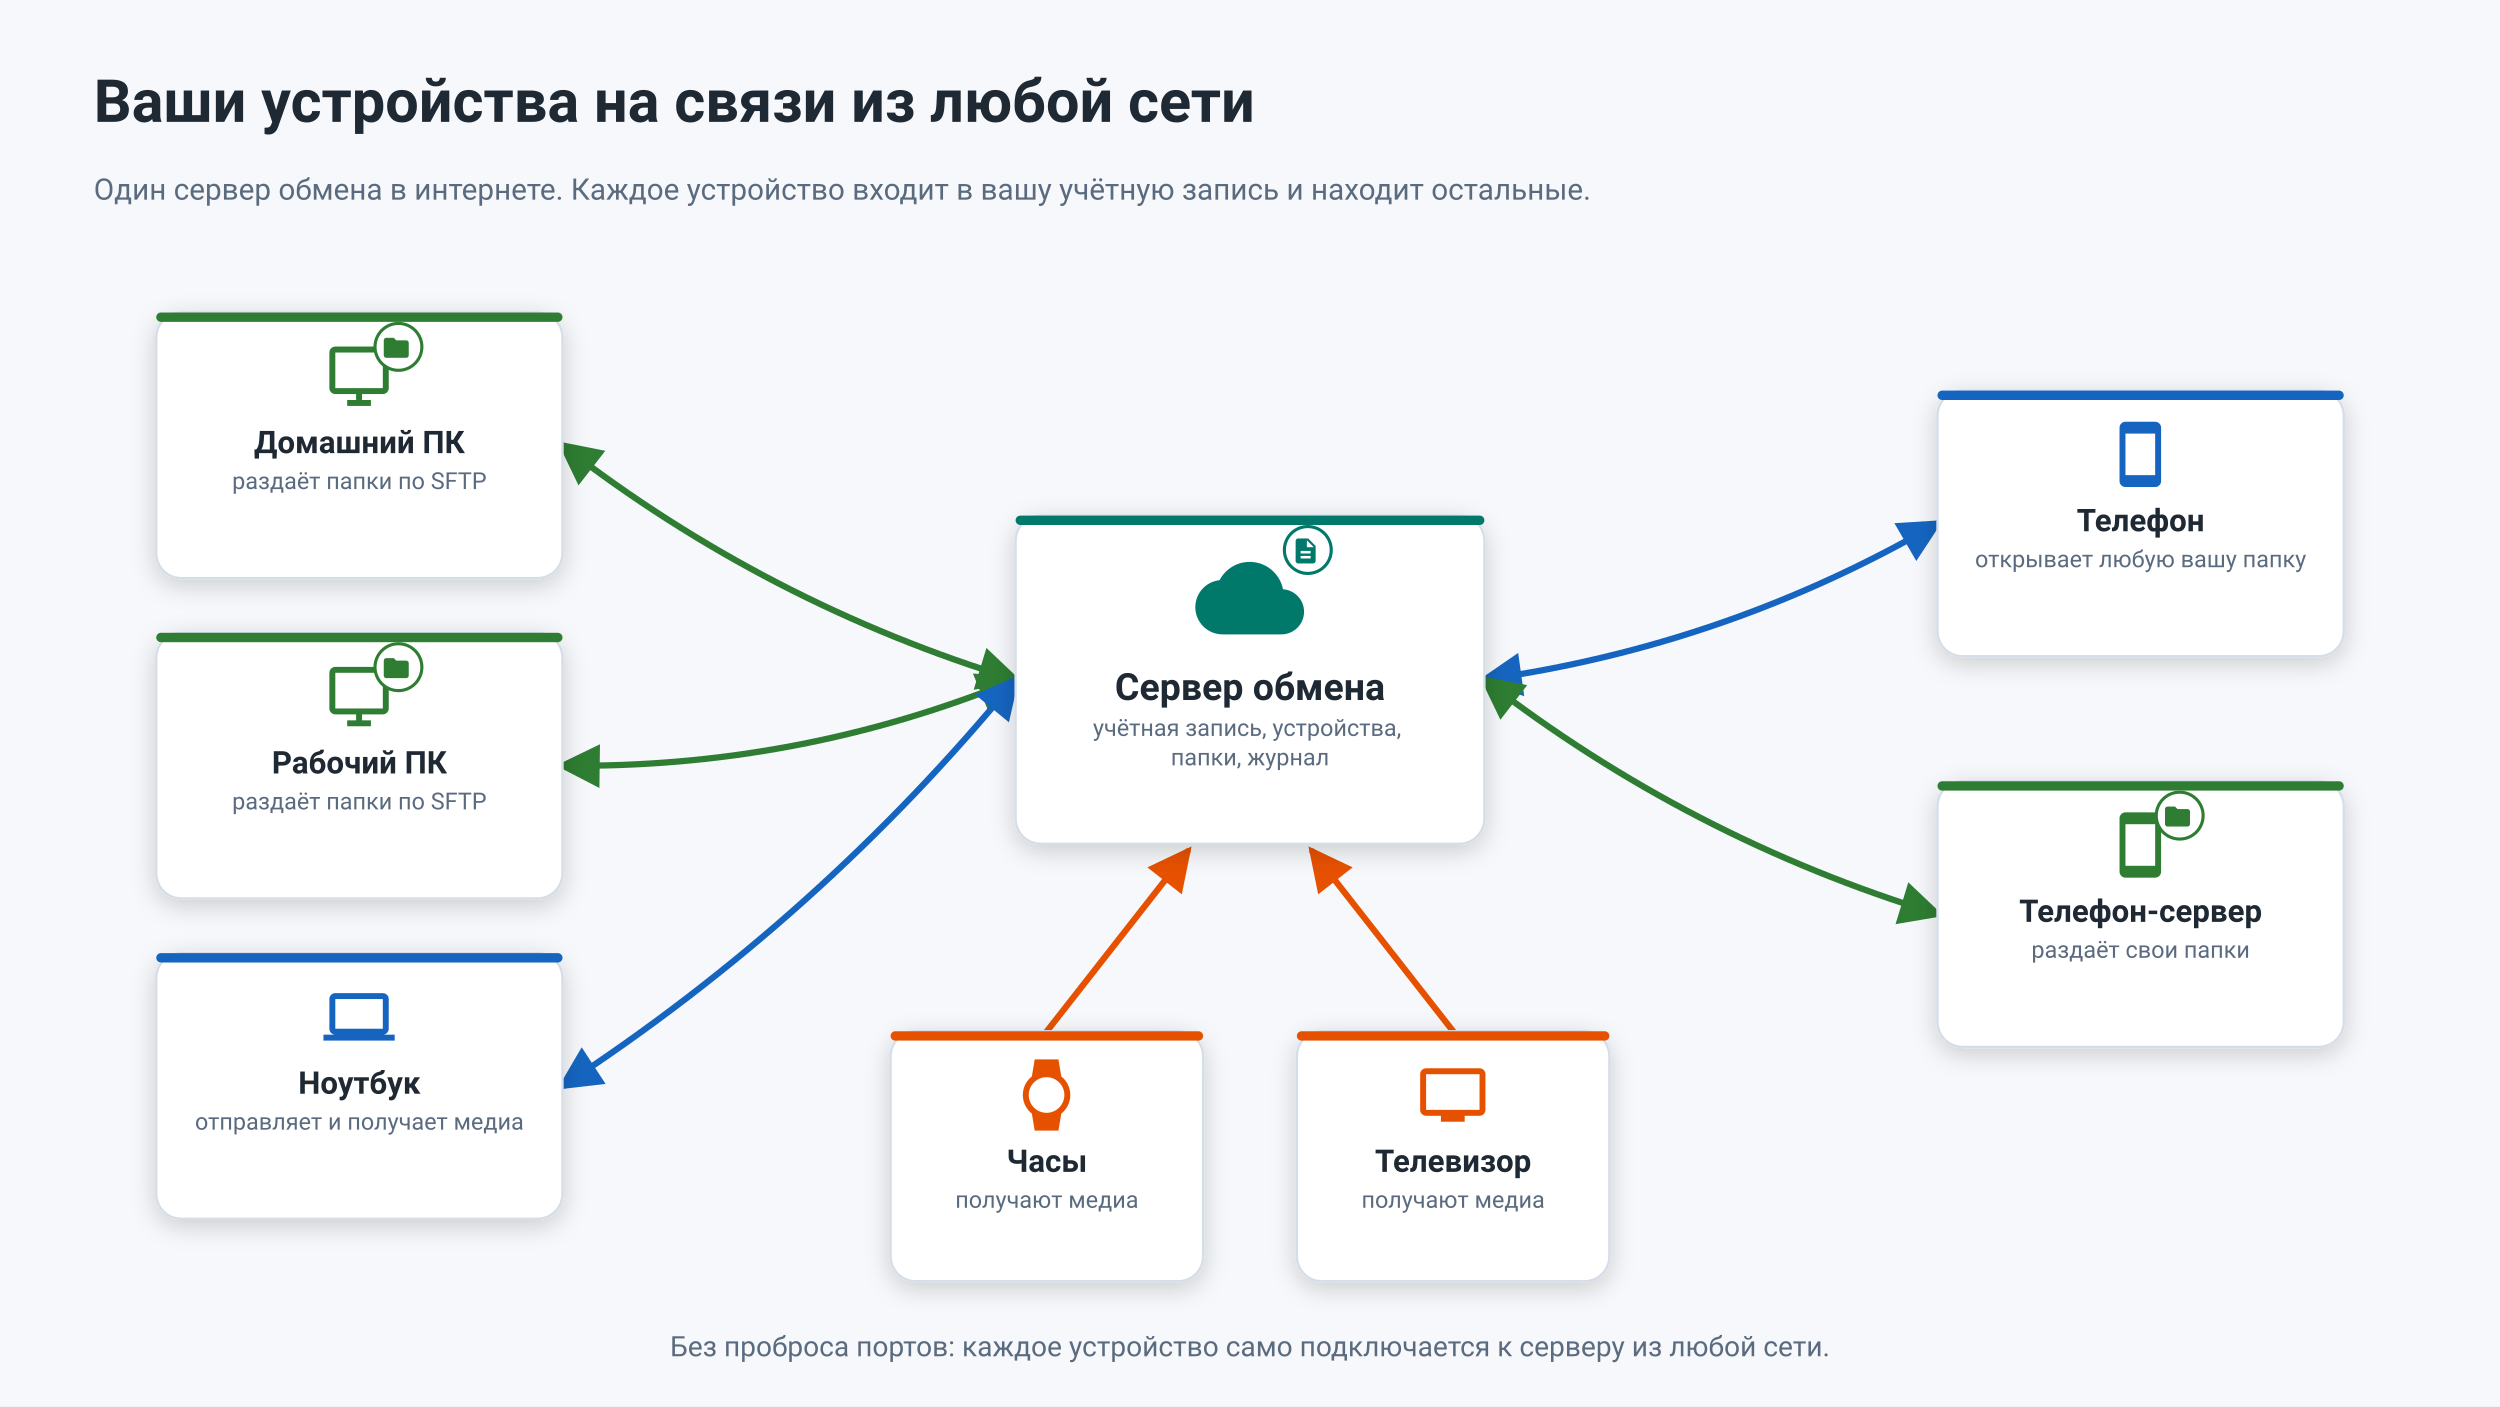
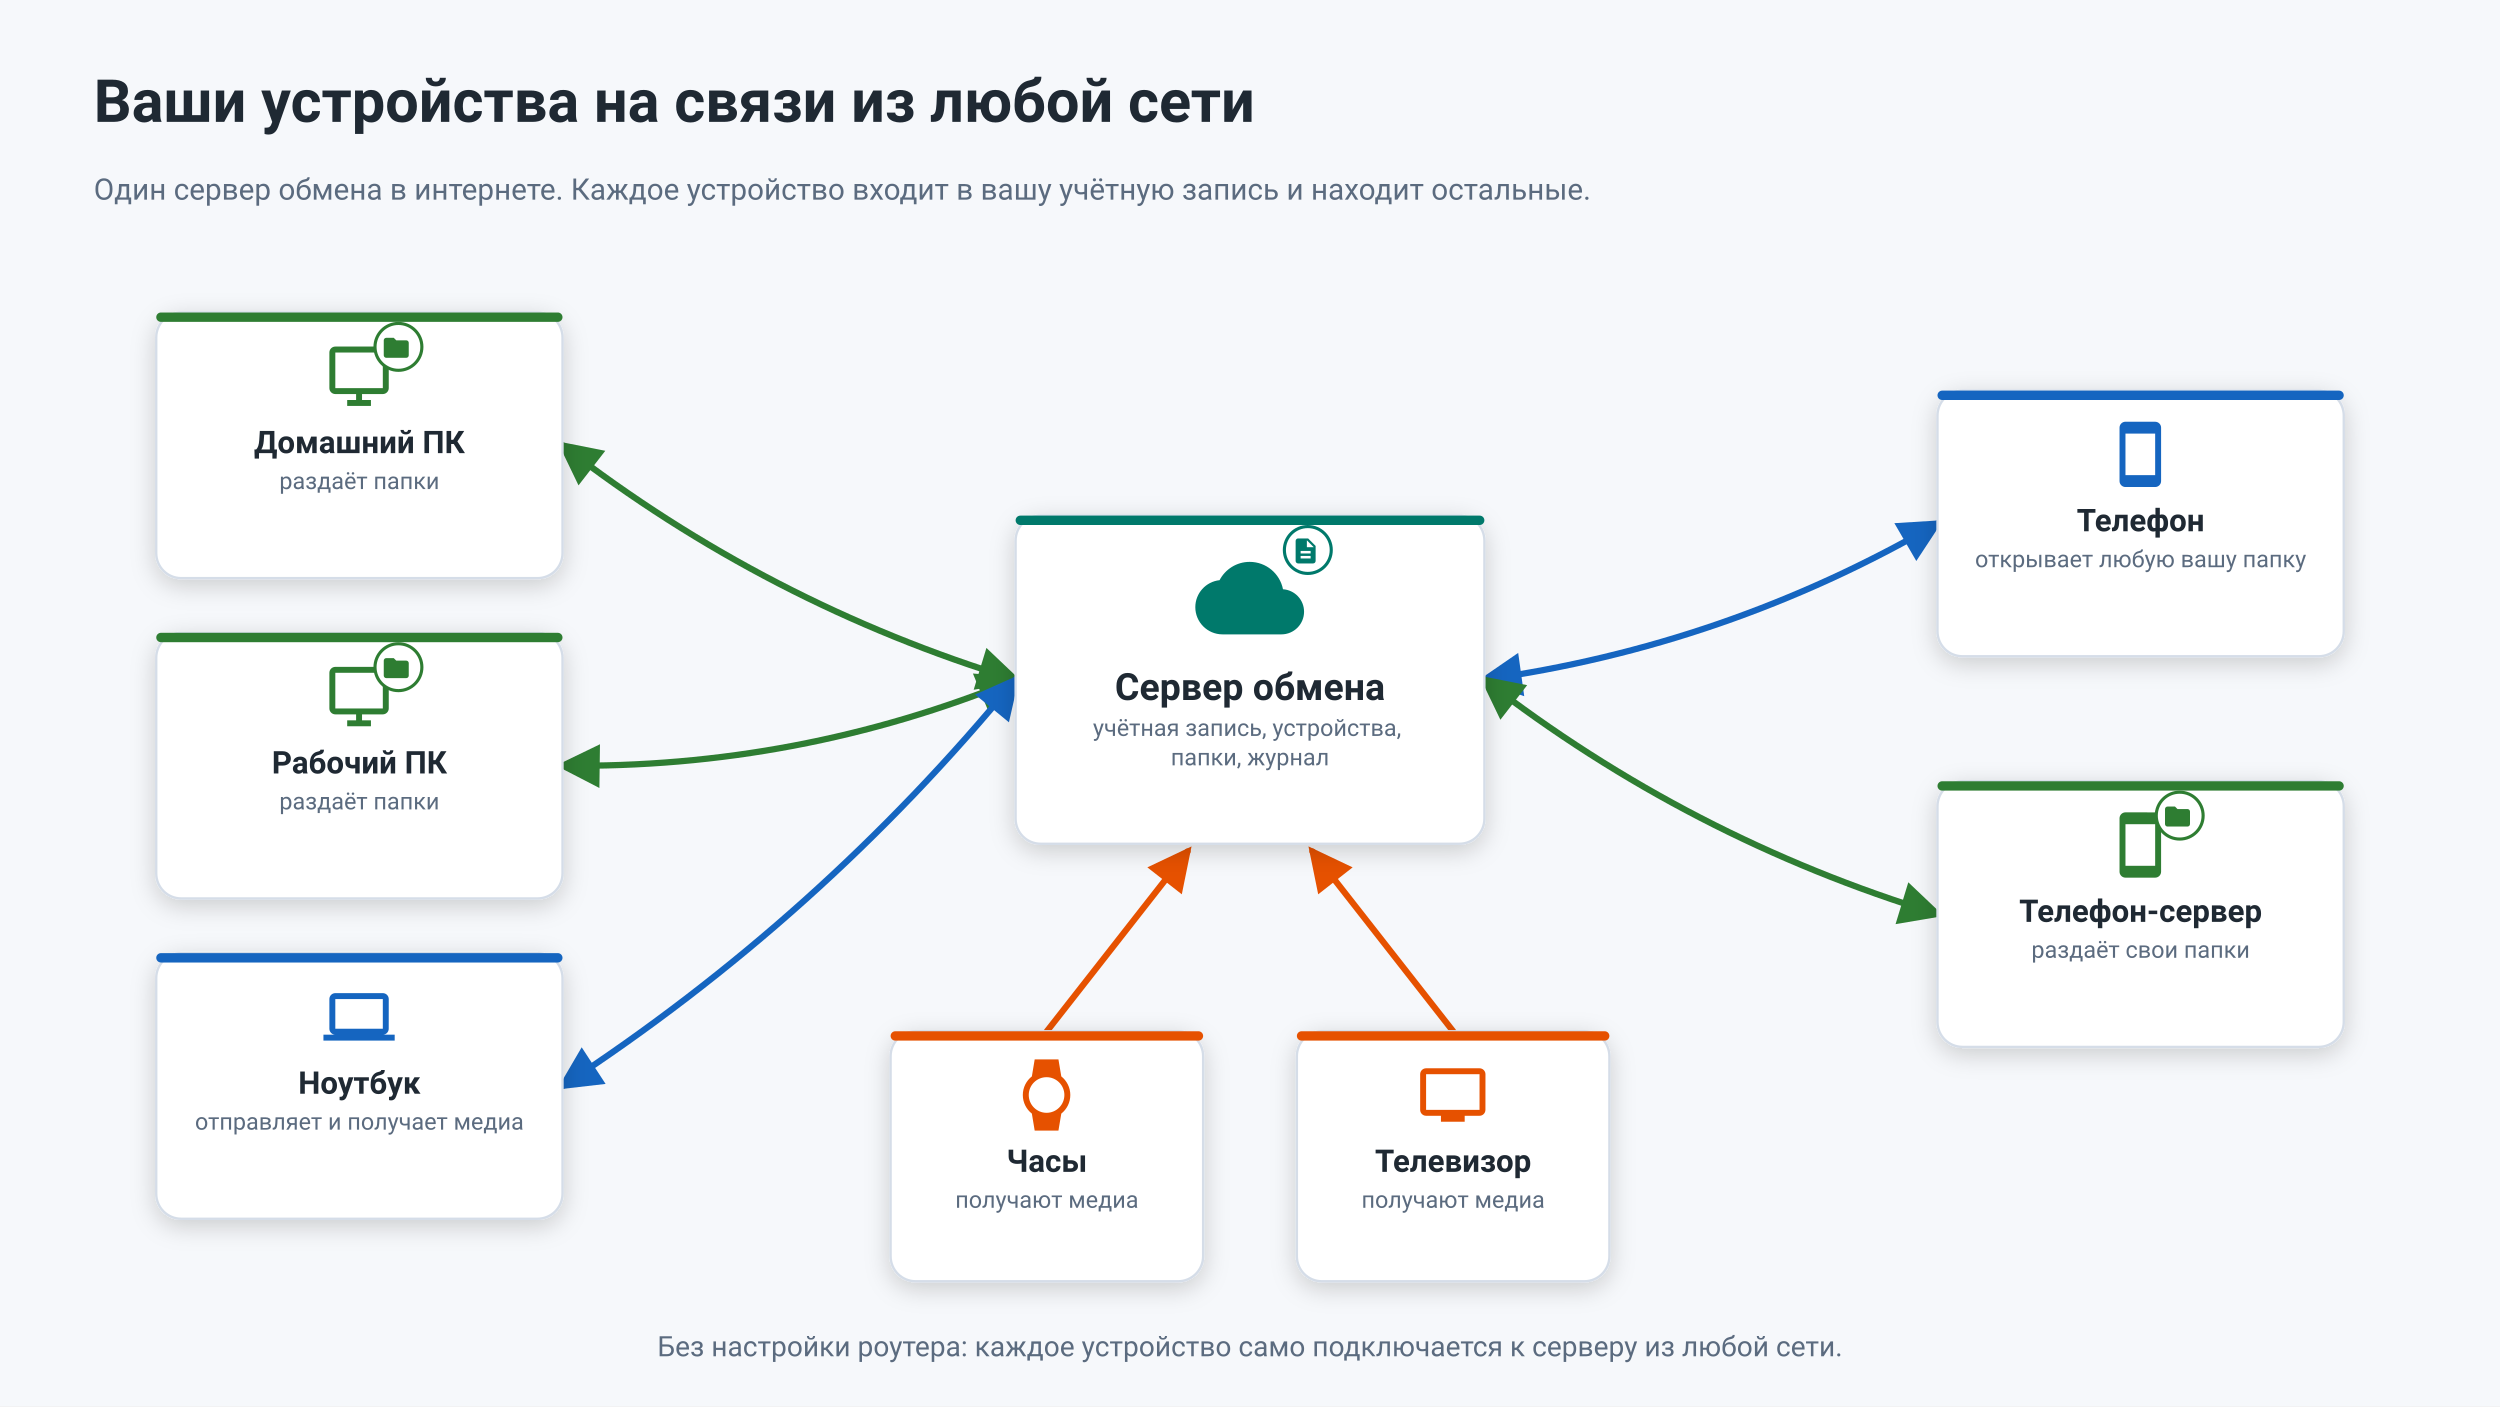
<svg xmlns="http://www.w3.org/2000/svg" viewBox="0 0 1600 900" width="1600" height="900" role="img" aria-labelledby="t d" lang="ru">
  <defs>
    <marker id="arr-control" viewBox="0 0 10 10" refX="8.5" refY="5" markerWidth="7" markerHeight="7" orient="auto">
      <path d="M0 0L10 5L0 10z" fill="#1565c0" />
    </marker>
    <marker id="arr-control-s" viewBox="0 0 10 10" refX="1.5" refY="5" markerWidth="7" markerHeight="7" orient="auto">
      <path d="M10 0L0 5L10 10z" fill="#1565c0" />
    </marker>
    <marker id="arr-tunnel" viewBox="0 0 10 10" refX="8.5" refY="5" markerWidth="7" markerHeight="7" orient="auto">
      <path d="M0 0L10 5L0 10z" fill="#2e7d32" />
    </marker>
    <marker id="arr-tunnel-s" viewBox="0 0 10 10" refX="1.5" refY="5" markerWidth="7" markerHeight="7" orient="auto">
      <path d="M10 0L0 5L10 10z" fill="#2e7d32" />
    </marker>
    <marker id="arr-media" viewBox="0 0 10 10" refX="8.5" refY="5" markerWidth="7" markerHeight="7" orient="auto">
      <path d="M0 0L10 5L0 10z" fill="#e65100" />
    </marker>
    <marker id="arr-media-s" viewBox="0 0 10 10" refX="1.5" refY="5" markerWidth="7" markerHeight="7" orient="auto">
      <path d="M10 0L0 5L10 10z" fill="#e65100" />
    </marker>
    <marker id="arr-lan" viewBox="0 0 10 10" refX="8.5" refY="5" markerWidth="7" markerHeight="7" orient="auto">
      <path d="M0 0L10 5L0 10z" fill="#6a1b9a" />
    </marker>
    <marker id="arr-lan-s" viewBox="0 0 10 10" refX="1.5" refY="5" markerWidth="7" markerHeight="7" orient="auto">
      <path d="M10 0L0 5L10 10z" fill="#6a1b9a" />
    </marker>
    <marker id="arr-danger" viewBox="0 0 10 10" refX="8.5" refY="5" markerWidth="7" markerHeight="7" orient="auto">
      <path d="M0 0L10 5L0 10z" fill="#c62828" />
    </marker>
    <marker id="arr-danger-s" viewBox="0 0 10 10" refX="1.5" refY="5" markerWidth="7" markerHeight="7" orient="auto">
      <path d="M10 0L0 5L10 10z" fill="#c62828" />
    </marker>
    <marker id="arr-server" viewBox="0 0 10 10" refX="8.5" refY="5" markerWidth="7" markerHeight="7" orient="auto">
      <path d="M0 0L10 5L0 10z" fill="#00796b" />
    </marker>
    <marker id="arr-server-s" viewBox="0 0 10 10" refX="1.5" refY="5" markerWidth="7" markerHeight="7" orient="auto">
      <path d="M10 0L0 5L10 10z" fill="#00796b" />
    </marker>
    <marker id="arr-muted" viewBox="0 0 10 10" refX="8.5" refY="5" markerWidth="7" markerHeight="7" orient="auto">
      <path d="M0 0L10 5L0 10z" fill="#5b6b7f" />
    </marker>
    <marker id="arr-muted-s" viewBox="0 0 10 10" refX="1.5" refY="5" markerWidth="7" markerHeight="7" orient="auto">
      <path d="M10 0L0 5L10 10z" fill="#5b6b7f" />
    </marker>
    <marker id="arr-text" viewBox="0 0 10 10" refX="8.5" refY="5" markerWidth="7" markerHeight="7" orient="auto">
      <path d="M0 0L10 5L0 10z" fill="#1f2933" />
    </marker>
    <marker id="arr-text-s" viewBox="0 0 10 10" refX="1.5" refY="5" markerWidth="7" markerHeight="7" orient="auto">
      <path d="M10 0L0 5L10 10z" fill="#1f2933" />
    </marker>
    <filter id="soft" x="-20%" y="-20%" width="140%" height="140%">
      <feDropShadow dx="0" dy="4" stdDeviation="8" flood-color="#000" flood-opacity="0.18" />
    </filter>
    <filter id="glow" x="-50%" y="-50%" width="200%" height="200%">
      <feGaussianBlur stdDeviation="14" />
    </filter>
  </defs>
  <rect width="1600" height="900" fill="#f6f8fb" />
  <text x="60" y="78" font-family="'Segoe UI', Roboto, 'Noto Sans', 'Helvetica Neue', Arial, sans-serif" font-size="38" font-weight="700" fill="#1f2933" text-anchor="start">
    <tspan x="60" dy="0">Ваши устройства на связи из любой сети</tspan>
  </text>
  <text x="60" y="127.8" font-family="'Segoe UI', Roboto, 'Noto Sans', 'Helvetica Neue', Arial, sans-serif" font-size="19" font-weight="400" fill="#5b6b7f" text-anchor="start">
    <tspan x="60" dy="0">Один сервер обмена в интернете. Каждое устройство входит в вашу учётную запись и находит остальные.</tspan>
  </text>
  <path d="M360 285 Q491.2 386.6 650 435" fill="none" stroke="#2e7d32" stroke-width="4" stroke-linecap="round" stroke-linejoin="round" marker-start="url(#arr-tunnel-s)" marker-end="url(#arr-tunnel)" />
  <path d="M360 490 Q510.6 492 650 435" fill="none" stroke="#2e7d32" stroke-width="4" stroke-linecap="round" stroke-linejoin="round" marker-start="url(#arr-tunnel-s)" marker-end="url(#arr-tunnel)" />
  <path d="M360 695 Q525 587.3 650 435" fill="none" stroke="#1565c0" stroke-width="4" stroke-linecap="round" stroke-linejoin="round" marker-start="url(#arr-control-s)" marker-end="url(#arr-control)" />
  <path d="M1240 335 Q1104.8 413.4 950 435" fill="none" stroke="#1565c0" stroke-width="4" stroke-linecap="round" stroke-linejoin="round" marker-start="url(#arr-control-s)" marker-end="url(#arr-control)" />
  <path d="M1240 585 Q1081.2 536.6 950 435" fill="none" stroke="#2e7d32" stroke-width="4" stroke-linecap="round" stroke-linejoin="round" marker-start="url(#arr-tunnel-s)" marker-end="url(#arr-tunnel)" />
  <path d="M670 660 L760 545" fill="none" stroke="#e65100" stroke-width="4" stroke-linecap="round" stroke-linejoin="round" marker-end="url(#arr-media)" />
  <path d="M930 660 L840 545" fill="none" stroke="#e65100" stroke-width="4" stroke-linecap="round" stroke-linejoin="round" marker-end="url(#arr-media)" />
  <g>
    <rect x="650" y="330" width="300" height="210" rx="16" fill="#ffffff" stroke="#d5dde8" stroke-width="1.5" filter="url(#soft)" />
    <rect x="650" y="330" width="300" height="6" rx="3" fill="#00796b" stroke="none" stroke-width="1.5" />
    <g transform="translate(765 348) scale(2.9)">
      <path d="M19.35 10.04C18.67 6.59 15.64 4 12 4 9.11 4 6.6 5.64 5.35 8.04 2.34 8.36 0 10.91 0 14c0 3.31 2.69 6 6 6h13c2.76 0 5-2.24 5-5 0-2.64-2.05-4.78-4.65-4.96z" fill="#00796b" />
    </g>
    <circle cx="837" cy="352" r="15" fill="#ffffff" stroke="#00796b" stroke-width="2" />
    <g transform="translate(826 343) scale(0.8)">
      <path d="M14 2H6c-1.1 0-1.99.9-1.99 2L4 20c0 1.1.89 2 1.99 2H18c1.1 0 2-.9 2-2V8l-6-6zm2 16H8v-2h8v2zm0-4H8v-2h8v2zm-3-5V3.5L18.5 9H13z" fill="#00796b" />
    </g>
    <text x="800" y="448" font-family="'Segoe UI', Roboto, 'Noto Sans', 'Helvetica Neue', Arial, sans-serif" font-size="24" font-weight="600" fill="#1f2933" text-anchor="middle">
      <tspan x="800" dy="0">Сервер обмена</tspan>
    </text>
    <text x="800" y="471" font-family="'Segoe UI', Roboto, 'Noto Sans', 'Helvetica Neue', Arial, sans-serif" font-size="15" font-weight="400" fill="#5b6b7f" text-anchor="middle">
      <tspan x="800" dy="0">учётная запись, устройства,</tspan>
      <tspan x="800" dy="18.8">папки, журнал</tspan>
    </text>
  </g>
  <g>
    <rect x="100" y="200" width="260" height="170" rx="16" fill="#ffffff" stroke="#d5dde8" stroke-width="1.5" filter="url(#soft)" />
    <rect x="100" y="200" width="260" height="6" rx="3" fill="#2e7d32" stroke="none" stroke-width="1.5" />
    <g transform="translate(207 218) scale(1.9)">
      <path d="M20 2H4c-1.1 0-2 .9-2 2v12c0 1.1.9 2 2 2h7v2H8v2h8v-2h-3v-2h7c1.1 0 2-.9 2-2V4c0-1.1-.9-2-2-2zm0 14H4V4h16v12z" fill="#2e7d32" />
    </g>
    <circle cx="255" cy="222" r="15" fill="#ffffff" stroke="#2e7d32" stroke-width="2" />
    <g transform="translate(244 213) scale(0.8)">
      <path d="M10 4H4c-1.1 0-1.99.9-1.99 2L2 18c0 1.1.9 2 2 2h16c1.1 0 2-.9 2-2V8c0-1.1-.9-2-2-2h-8l-2-2z" fill="#2e7d32" />
    </g>
    <text x="230" y="290" font-family="'Segoe UI', Roboto, 'Noto Sans', 'Helvetica Neue', Arial, sans-serif" font-size="20" font-weight="600" fill="#1f2933" text-anchor="middle">
      <tspan x="230" dy="0">Домашний ПК</tspan>
    </text>
    <text x="230" y="313" font-family="'Segoe UI', Roboto, 'Noto Sans', 'Helvetica Neue', Arial, sans-serif" font-size="15" font-weight="400" fill="#5b6b7f" text-anchor="middle">
-       <tspan x="230" dy="0">раздаёт папки по SFTP</tspan>
+       <tspan x="230" dy="0">раздаёт папки</tspan>
    </text>
  </g>
  <g>
    <rect x="100" y="405" width="260" height="170" rx="16" fill="#ffffff" stroke="#d5dde8" stroke-width="1.5" filter="url(#soft)" />
    <rect x="100" y="405" width="260" height="6" rx="3" fill="#2e7d32" stroke="none" stroke-width="1.5" />
    <g transform="translate(207 423) scale(1.9)">
      <path d="M20 2H4c-1.1 0-2 .9-2 2v12c0 1.1.9 2 2 2h7v2H8v2h8v-2h-3v-2h7c1.1 0 2-.9 2-2V4c0-1.1-.9-2-2-2zm0 14H4V4h16v12z" fill="#2e7d32" />
    </g>
    <circle cx="255" cy="427" r="15" fill="#ffffff" stroke="#2e7d32" stroke-width="2" />
    <g transform="translate(244 418) scale(0.8)">
      <path d="M10 4H4c-1.1 0-1.99.9-1.99 2L2 18c0 1.1.9 2 2 2h16c1.1 0 2-.9 2-2V8c0-1.1-.9-2-2-2h-8l-2-2z" fill="#2e7d32" />
    </g>
    <text x="230" y="495" font-family="'Segoe UI', Roboto, 'Noto Sans', 'Helvetica Neue', Arial, sans-serif" font-size="20" font-weight="600" fill="#1f2933" text-anchor="middle">
      <tspan x="230" dy="0">Рабочий ПК</tspan>
    </text>
    <text x="230" y="518" font-family="'Segoe UI', Roboto, 'Noto Sans', 'Helvetica Neue', Arial, sans-serif" font-size="15" font-weight="400" fill="#5b6b7f" text-anchor="middle">
-       <tspan x="230" dy="0">раздаёт папки по SFTP</tspan>
+       <tspan x="230" dy="0">раздаёт папки</tspan>
    </text>
  </g>
  <g>
    <rect x="100" y="610" width="260" height="170" rx="16" fill="#ffffff" stroke="#d5dde8" stroke-width="1.5" filter="url(#soft)" />
    <rect x="100" y="610" width="260" height="6" rx="3" fill="#1565c0" stroke="none" stroke-width="1.5" />
    <g transform="translate(207 628) scale(1.9)">
      <path d="M20 18c1.1 0 1.99-.9 1.99-2L22 6c0-1.1-.9-2-2-2H4c-1.1 0-2 .9-2 2v10c0 1.1.9 2 2 2H0v2h24v-2h-4zM4 6h16v10H4V6z" fill="#1565c0" />
    </g>
    <text x="230" y="700" font-family="'Segoe UI', Roboto, 'Noto Sans', 'Helvetica Neue', Arial, sans-serif" font-size="20" font-weight="600" fill="#1f2933" text-anchor="middle">
      <tspan x="230" dy="0">Ноутбук</tspan>
    </text>
    <text x="230" y="723" font-family="'Segoe UI', Roboto, 'Noto Sans', 'Helvetica Neue', Arial, sans-serif" font-size="15" font-weight="400" fill="#5b6b7f" text-anchor="middle">
      <tspan x="230" dy="0">отправляет и получает медиа</tspan>
    </text>
  </g>
  <g>
    <rect x="1240" y="250" width="260" height="170" rx="16" fill="#ffffff" stroke="#d5dde8" stroke-width="1.5" filter="url(#soft)" />
    <rect x="1240" y="250" width="260" height="6" rx="3" fill="#1565c0" stroke="none" stroke-width="1.5" />
    <g transform="translate(1347 268) scale(1.9)">
      <path d="M17 1.01L7 1c-1.1 0-2 .9-2 2v18c0 1.1.9 2 2 2h10c1.1 0 2-.9 2-2V3c0-1.1-.9-1.99-2-1.99zM17 19H7V5h10v14z" fill="#1565c0" />
    </g>
    <text x="1370" y="340" font-family="'Segoe UI', Roboto, 'Noto Sans', 'Helvetica Neue', Arial, sans-serif" font-size="20" font-weight="600" fill="#1f2933" text-anchor="middle">
      <tspan x="1370" dy="0">Телефон</tspan>
    </text>
    <text x="1370" y="363" font-family="'Segoe UI', Roboto, 'Noto Sans', 'Helvetica Neue', Arial, sans-serif" font-size="15" font-weight="400" fill="#5b6b7f" text-anchor="middle">
      <tspan x="1370" dy="0">открывает любую вашу папку</tspan>
    </text>
  </g>
  <g>
    <rect x="1240" y="500" width="260" height="170" rx="16" fill="#ffffff" stroke="#d5dde8" stroke-width="1.5" filter="url(#soft)" />
    <rect x="1240" y="500" width="260" height="6" rx="3" fill="#2e7d32" stroke="none" stroke-width="1.5" />
    <g transform="translate(1347 518) scale(1.9)">
      <path d="M17 1.01L7 1c-1.1 0-2 .9-2 2v18c0 1.1.9 2 2 2h10c1.1 0 2-.9 2-2V3c0-1.1-.9-1.99-2-1.99zM17 19H7V5h10v14z" fill="#2e7d32" />
    </g>
    <circle cx="1395" cy="522" r="15" fill="#ffffff" stroke="#2e7d32" stroke-width="2" />
    <g transform="translate(1384 513) scale(0.8)">
      <path d="M10 4H4c-1.1 0-1.99.9-1.99 2L2 18c0 1.1.9 2 2 2h16c1.1 0 2-.9 2-2V8c0-1.1-.9-2-2-2h-8l-2-2z" fill="#2e7d32" />
    </g>
    <text x="1370" y="590" font-family="'Segoe UI', Roboto, 'Noto Sans', 'Helvetica Neue', Arial, sans-serif" font-size="20" font-weight="600" fill="#1f2933" text-anchor="middle">
      <tspan x="1370" dy="0">Телефон-сервер</tspan>
    </text>
    <text x="1370" y="613" font-family="'Segoe UI', Roboto, 'Noto Sans', 'Helvetica Neue', Arial, sans-serif" font-size="15" font-weight="400" fill="#5b6b7f" text-anchor="middle">
      <tspan x="1370" dy="0">раздаёт свои папки</tspan>
    </text>
  </g>
  <g>
    <rect x="570" y="660" width="200" height="160" rx="16" fill="#ffffff" stroke="#d5dde8" stroke-width="1.5" filter="url(#soft)" />
    <rect x="570" y="660" width="200" height="6" rx="3" fill="#e65100" stroke="none" stroke-width="1.5" />
    <g transform="translate(647 678) scale(1.9)">
      <path d="M20 12c0-2.54-1.19-4.81-3.04-6.27L16 0H8l-.95 5.73C5.19 7.19 4 9.45 4 12s1.19 4.81 3.05 6.27L8 24h8l.96-5.73C18.81 16.81 20 14.54 20 12zM6 12c0-3.31 2.69-6 6-6s6 2.69 6 6-2.69 6-6 6-6-2.69-6-6z" fill="#e65100" />
    </g>
    <text x="670" y="750" font-family="'Segoe UI', Roboto, 'Noto Sans', 'Helvetica Neue', Arial, sans-serif" font-size="20" font-weight="600" fill="#1f2933" text-anchor="middle">
      <tspan x="670" dy="0">Часы</tspan>
    </text>
    <text x="670" y="773" font-family="'Segoe UI', Roboto, 'Noto Sans', 'Helvetica Neue', Arial, sans-serif" font-size="15" font-weight="400" fill="#5b6b7f" text-anchor="middle">
      <tspan x="670" dy="0">получают медиа</tspan>
    </text>
  </g>
  <g>
    <rect x="830" y="660" width="200" height="160" rx="16" fill="#ffffff" stroke="#d5dde8" stroke-width="1.5" filter="url(#soft)" />
    <rect x="830" y="660" width="200" height="6" rx="3" fill="#e65100" stroke="none" stroke-width="1.5" />
    <g transform="translate(907 678) scale(1.9)">
      <path d="M21 3H3c-1.1 0-2 .9-2 2v12c0 1.1.9 2 2 2h5v2h8v-2h5c1.1 0 1.99-.9 1.99-2L23 5c0-1.1-.9-2-2-2zm0 14H3V5h18v12z" fill="#e65100" />
    </g>
    <text x="930" y="750" font-family="'Segoe UI', Roboto, 'Noto Sans', 'Helvetica Neue', Arial, sans-serif" font-size="20" font-weight="600" fill="#1f2933" text-anchor="middle">
      <tspan x="930" dy="0">Телевизор</tspan>
    </text>
    <text x="930" y="773" font-family="'Segoe UI', Roboto, 'Noto Sans', 'Helvetica Neue', Arial, sans-serif" font-size="15" font-weight="400" fill="#5b6b7f" text-anchor="middle">
      <tspan x="930" dy="0">получают медиа</tspan>
    </text>
  </g>
  <text x="800" y="868" font-family="'Segoe UI', Roboto, 'Noto Sans', 'Helvetica Neue', Arial, sans-serif" font-size="18" font-weight="400" fill="#5b6b7f" text-anchor="middle">
-     <tspan x="800" dy="0">Без проброса портов: каждое устройство само подключается к серверу из любой сети.</tspan>
+     <tspan x="800" dy="0">Без настройки роутера: каждое устройство само подключается к серверу из любой сети.</tspan>
  </text>
</svg>
